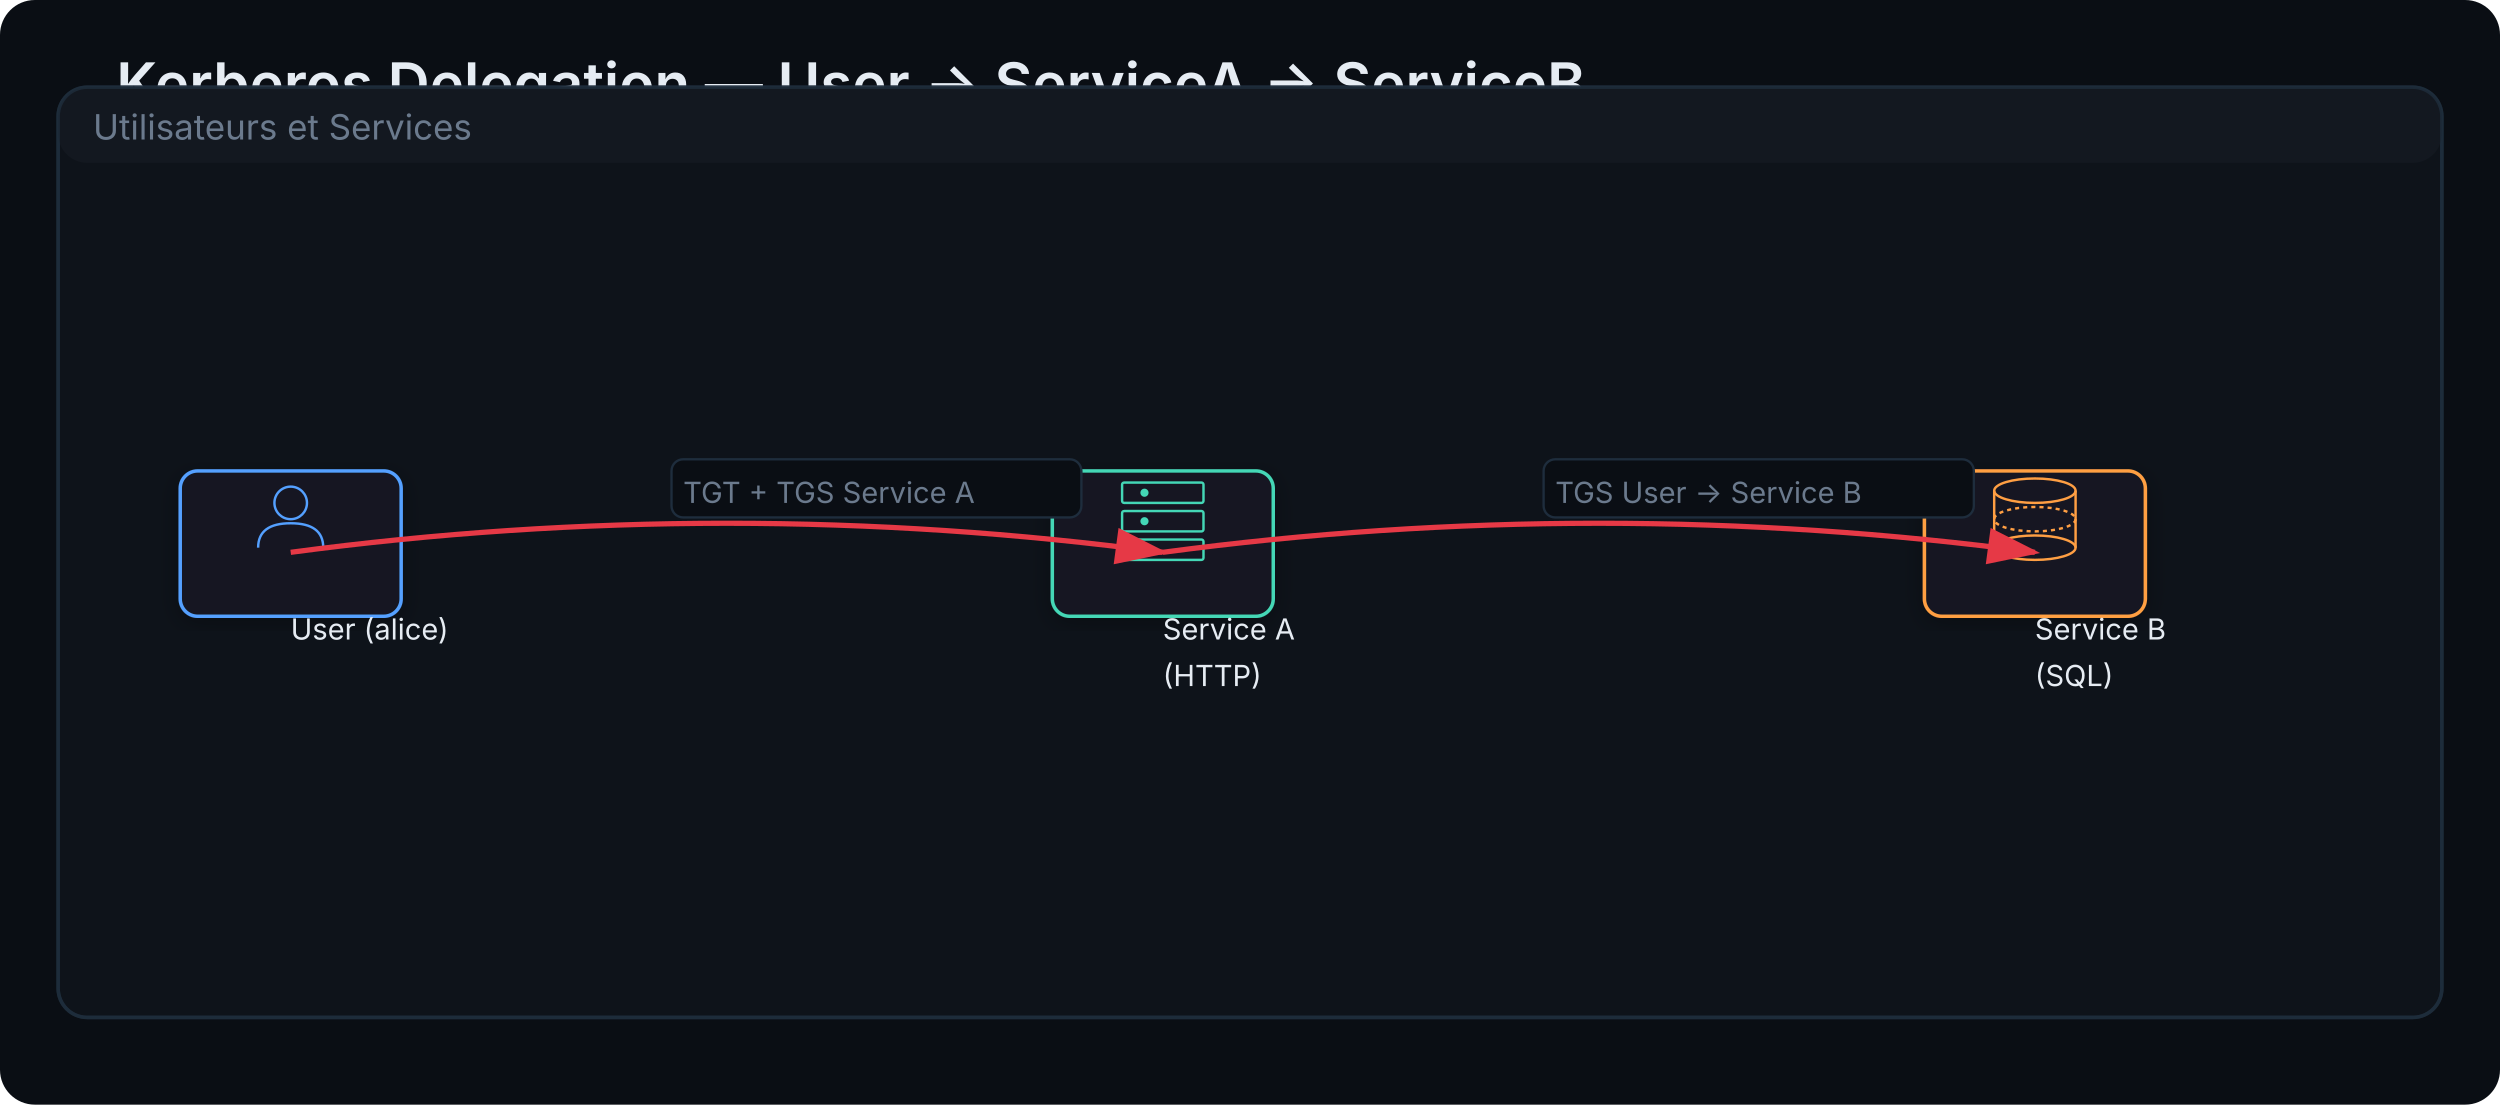
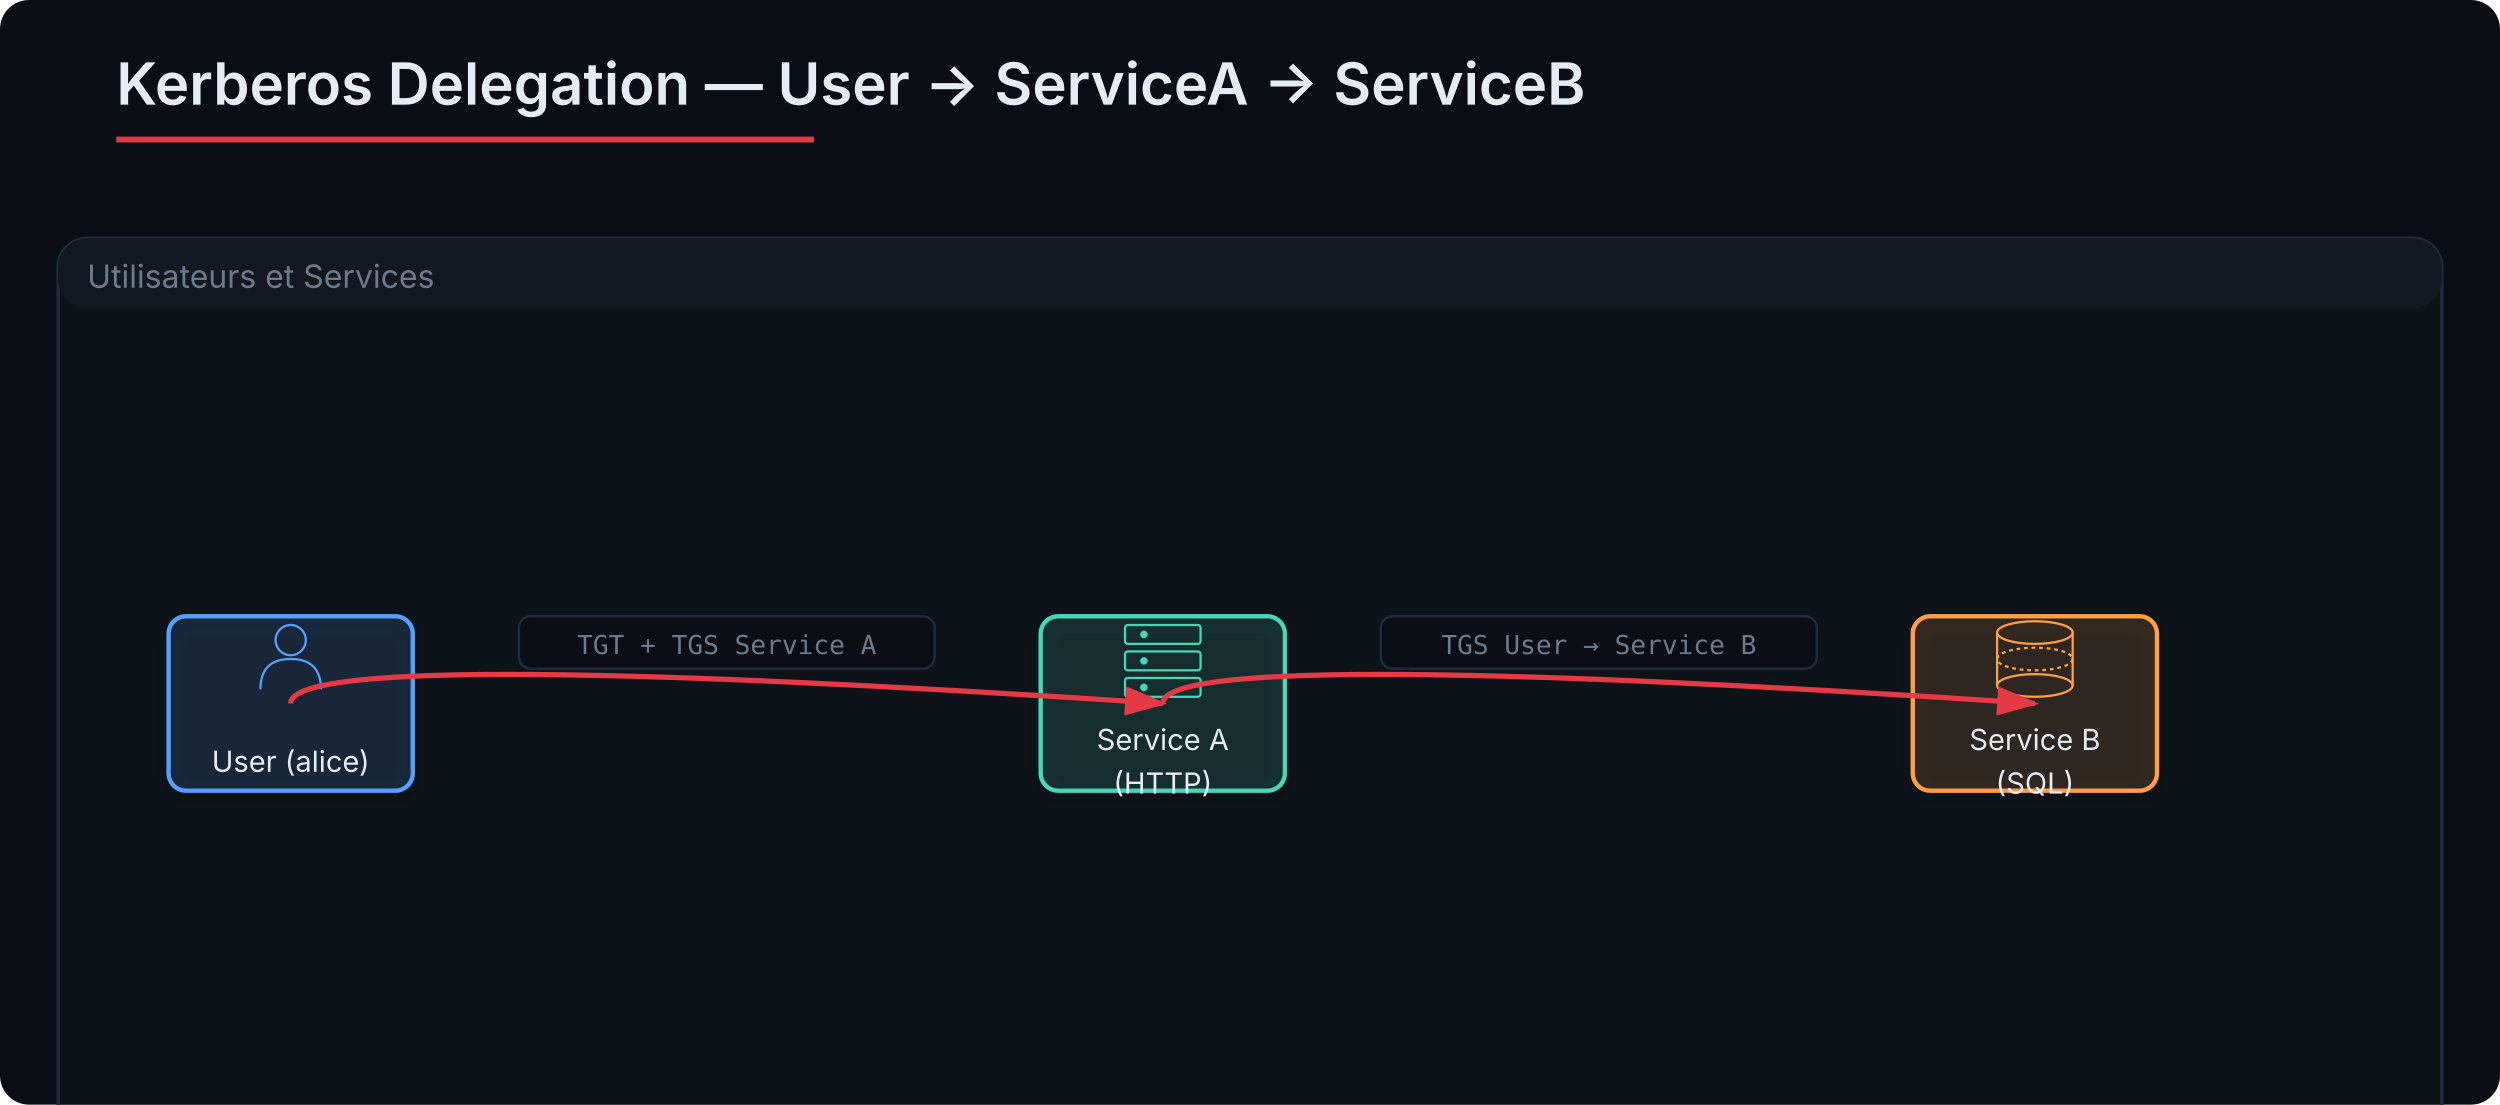
<svg xmlns="http://www.w3.org/2000/svg" viewBox="0 0 860 380" width="860" height="380">
  <defs>
-     <filter id="shadow">
-       <feDropShadow dx="0" dy="2" stdDeviation="4" flood-color="#000" flood-opacity="0.3" />
+     <filter id="sd">
+       <feDropShadow dx="0" dy="2" stdDeviation="3" flood-color="#000" flood-opacity="0.3" />
    </filter>
-     <filter id="glow">
-       <feDropShadow dx="0" dy="0" stdDeviation="3" flood-color="#e63946" flood-opacity="0.4" />
-     </filter>
-     <marker id="arrR" markerWidth="10" markerHeight="7" refX="9" refY="3.5" orient="auto">
-       <polygon points="0 0, 10 3.5, 0 7" fill="#e63946" />
+     <marker id="aR" viewBox="0 0 10 7" refX="9" refY="3.5" markerWidth="8" markerHeight="6" orient="auto">
+       <polygon points="0 0,10 3.5,0 7" fill="#e63946" />
    </marker>
-     <marker id="arrB" markerWidth="10" markerHeight="7" refX="9" refY="3.5" orient="auto">
-       <polygon points="0 0, 10 3.5, 0 7" fill="#54a0ff" />
+     <marker id="aB" viewBox="0 0 10 7" refX="9" refY="3.5" markerWidth="8" markerHeight="6" orient="auto">
+       <polygon points="0 0,10 3.5,0 7" fill="#54a0ff" />
    </marker>
-     <marker id="arrO" markerWidth="10" markerHeight="7" refX="9" refY="3.5" orient="auto">
-       <polygon points="0 0, 10 3.5, 0 7" fill="#ff9f43" />
+     <marker id="aO" viewBox="0 0 10 7" refX="9" refY="3.5" markerWidth="8" markerHeight="6" orient="auto">
+       <polygon points="0 0,10 3.5,0 7" fill="#ff9f43" />
    </marker>
-     <marker id="arrG" markerWidth="10" markerHeight="7" refX="9" refY="3.5" orient="auto">
-       <polygon points="0 0, 10 3.5, 0 7" fill="#44d7b6" />
+     <marker id="aG" viewBox="0 0 10 7" refX="9" refY="3.5" markerWidth="8" markerHeight="6" orient="auto">
+       <polygon points="0 0,10 3.5,0 7" fill="#44d7b6" />
+     </marker>
+     <marker id="aP" viewBox="0 0 10 7" refX="9" refY="3.5" markerWidth="8" markerHeight="6" orient="auto">
+       <polygon points="0 0,10 3.5,0 7" fill="#a55eea" />
    </marker>
  </defs>
-   <rect width="860" height="380" fill="#0a0e14" rx="12" />
-   <text x="40" y="36" text-anchor="start" font-family="-apple-system,BlinkMacSystemFont,Segoe UI,Inter,sans-serif" fill="#e6ecf3" font-size="20px" font-weight="600">Kerberos Delegation — User → ServiceA → ServiceB</text>
-   <line x1="40" y1="48" x2="320" y2="48" stroke="#e63946" stroke-width="2" />
-   <rect x="20" y="30" width="820" height="320" rx="10" fill="rgba(19,24,32,0.5)" stroke="rgba(30,45,61,0.8)" stroke-width="1.2" />
-   <rect x="20" y="30" width="820" height="26" rx="10" fill="#131820" stroke="none" stroke-width="0" />
-   <rect x="20" y="56" width="820" height="294" rx="0" fill="none" stroke="none" stroke-width="0" />
-   <rect x="20" y="30" width="820" height="320" rx="10" fill="none" stroke="rgba(30,45,61,0.8)" stroke-width="1.2" />
-   <text x="32" y="48" text-anchor="start" font-family="-apple-system,BlinkMacSystemFont,Segoe UI,Inter,sans-serif" fill="#6b7a8d" font-size="12px">Utilisateurs et Services</text>
-   <rect x="62" y="162" width="76" height="50" rx="6" fill="#131820" stroke="#54a0ff" stroke-width="1.2" filter="url(#shadow)" />
-   <g transform="translate(83.2, 163.2) scale(0.7)">
-     <circle cx="24" cy="14" r="8" fill="none" stroke="#54a0ff" stroke-width="1.2" />
-     <path d="M8 36 Q8 24 24 24 Q40 24 40 36" fill="none" stroke="#54a0ff" stroke-width="1.2" />
+   <rect width="860" height="380" fill="#0a0e14" rx="10" />
+   <text x="40" y="36" text-anchor="start" font-family="system-ui,-apple-system,Inter,sans-serif" font-weight="600" fill="#e6ecf3" font-size="20px">Kerberos Delegation — User → ServiceA → ServiceB</text>
+   <line x1="40" y1="48" x2="280" y2="48" stroke="#e63946" stroke-width="2" />
+   <rect x="20" y="82" width="820" height="320" rx="10" fill="#131820" fill-opacity="0.5" stroke="#1e2d3d" stroke-width="1.2" />
+   <rect x="20" y="82" width="820" height="24" rx="10" fill="#131820" />
+   <rect x="20" y="82+24" width="820" height="320-24" rx="0" fill="none" />
+   <text x="30" y="99" text-anchor="start" font-family="system-ui,-apple-system,Inter,sans-serif" fill="#6b7a8d" font-size="11px">Utilisateurs et Services   </text>
+   <rect x="58" y="212" width="84" height="60" rx="6" fill="#54a0ff" fill-opacity="0.12" stroke="#54a0ff" stroke-width="1.5" filter="url(#sd)" />
+   <g transform="translate(84.4,212.4) scale(0.65)">
+     <circle cx="24" cy="12" r="8" fill="none" stroke="#54a0ff" stroke-width="1.2" />
+     <path d="M8 38 Q8 22 24 22 Q40 22 40 38" fill="none" stroke="#54a0ff" stroke-width="1.2" />
  </g>
-   <text x="100" y="220.0" text-anchor="center" font-family="-apple-system,BlinkMacSystemFont,Segoe UI,Inter,sans-serif" fill="#e6ecf3" font-size="10px">User (alice)</text>
-   <rect x="362" y="162" width="76" height="50" rx="6" fill="#131820" stroke="#44d7b6" stroke-width="1.2" filter="url(#shadow)" />
-   <g transform="translate(383.2, 163.2) scale(0.7)">
-     <rect x="4" y="4" width="40" height="10" rx="1" fill="none" stroke="#44d7b6" stroke-width="1.2" />
-     <rect x="4" y="18" width="40" height="10" rx="1" fill="none" stroke="#44d7b6" stroke-width="1.2" />
-     <rect x="4" y="32" width="40" height="10" rx="1" fill="none" stroke="#44d7b6" stroke-width="1.2" />
-     <circle cx="15" cy="9" r="2" fill="#44d7b6" />
-     <circle cx="15" cy="23" r="2" fill="#44d7b6" />
-     <circle cx="15" cy="37" r="2" fill="#44d7b6" />
+   <text x="100" y="265.5" text-anchor="middle" font-family="system-ui,-apple-system,Inter,sans-serif" fill="#e6ecf3" font-size="10px">User (alice)</text>
+   <rect x="358" y="212" width="84" height="60" rx="6" fill="#44d7b6" fill-opacity="0.12" stroke="#44d7b6" stroke-width="1.5" filter="url(#sd)" />
+   <g transform="translate(384.4,212.4) scale(0.65)">
+     <rect x="4" y="4" width="40" height="10" rx="1.5" fill="none" stroke="#44d7b6" stroke-width="1.2" />
+     <rect x="4" y="18" width="40" height="10" rx="1.5" fill="none" stroke="#44d7b6" stroke-width="1.2" />
+     <rect x="4" y="32" width="40" height="10" rx="1.5" fill="none" stroke="#44d7b6" stroke-width="1.2" />
+     <circle cx="14" cy="9" r="2" fill="#44d7b6" />
+     <circle cx="14" cy="23" r="2" fill="#44d7b6" />
+     <circle cx="14" cy="37" r="2" fill="#44d7b6" />
  </g>
-   <text x="400" y="220.0" text-anchor="center" font-family="-apple-system,BlinkMacSystemFont,Segoe UI,Inter,sans-serif" fill="#e6ecf3" font-size="10px">Service A</text>
-   <text x="400" y="236.0" text-anchor="center" font-family="-apple-system,BlinkMacSystemFont,Segoe UI,Inter,sans-serif" fill="#e6ecf3" font-size="10px">(HTTP)</text>
-   <rect x="662" y="162" width="76" height="50" rx="6" fill="#131820" stroke="#ff9f43" stroke-width="1.2" filter="url(#shadow)" />
-   <g transform="translate(683.2, 163.2) scale(0.7)">
+   <text x="400" y="258.0" text-anchor="middle" font-family="system-ui,-apple-system,Inter,sans-serif" fill="#e6ecf3" font-size="10px">Service A</text>
+   <text x="400" y="273.0" text-anchor="middle" font-family="system-ui,-apple-system,Inter,sans-serif" fill="#e6ecf3" font-size="10px">(HTTP)</text>
+   <rect x="658" y="212" width="84" height="60" rx="6" fill="#ff9f43" fill-opacity="0.12" stroke="#ff9f43" stroke-width="1.5" filter="url(#sd)" />
+   <g transform="translate(684.4,212.4) scale(0.65)">
    <ellipse cx="24" cy="8" rx="20" ry="6" fill="none" stroke="#ff9f43" stroke-width="1.2" />
    <path d="M4 8 L4 36" stroke="#ff9f43" stroke-width="1.2" />
    <path d="M44 8 L44 36" stroke="#ff9f43" stroke-width="1.2" />
    <ellipse cx="24" cy="36" rx="20" ry="6" fill="none" stroke="#ff9f43" stroke-width="1.2" />
    <ellipse cx="24" cy="22" rx="20" ry="6" fill="none" stroke="#ff9f43" stroke-width="1.2" stroke-dasharray="2 2" />
  </g>
-   <text x="700" y="220.0" text-anchor="center" font-family="-apple-system,BlinkMacSystemFont,Segoe UI,Inter,sans-serif" fill="#e6ecf3" font-size="10px">Service B</text>
-   <text x="700" y="236.0" text-anchor="center" font-family="-apple-system,BlinkMacSystemFont,Segoe UI,Inter,sans-serif" fill="#e6ecf3" font-size="10px">(SQL)</text>
-   <path d="M100,190 Q250.0,170.0 400,190" fill="none" stroke="#e63946" stroke-width="1.8" marker-end="url(#arrR)" />
-   <rect x="231.0" y="158.0" width="141" height="20" rx="4" fill="#0a0e14" stroke="#1e2d3d" stroke-width="0.8" />
-   <text x="235.0" y="173.0" text-anchor="start" font-family="-apple-system,BlinkMacSystemFont,Segoe UI,Inter,sans-serif" fill="#6b7a8d" font-size="10px">TGT + TGS Service A</text>
-   <path d="M400,190 Q550.0,170.0 700,190" fill="none" stroke="#e63946" stroke-width="1.8" marker-end="url(#arrR)" />
-   <rect x="531.0" y="158.0" width="148" height="20" rx="4" fill="#0a0e14" stroke="#1e2d3d" stroke-width="0.8" />
-   <text x="535.0" y="173.0" text-anchor="start" font-family="-apple-system,BlinkMacSystemFont,Segoe UI,Inter,sans-serif" fill="#6b7a8d" font-size="10px">TGS User → Service B</text>
+   <text x="700" y="258.0" text-anchor="middle" font-family="system-ui,-apple-system,Inter,sans-serif" fill="#e6ecf3" font-size="10px">Service B</text>
+   <text x="700" y="273.0" text-anchor="middle" font-family="system-ui,-apple-system,Inter,sans-serif" fill="#e6ecf3" font-size="10px">(SQL)</text>
+   <path d="M100,242 Q100,222.0 400,242" fill="none" stroke="#e63946" stroke-width="1.8" marker-end="url(#aR)" />
+   <rect x="178.5" y="212.0" width="143" height="18" rx="4" fill="#0a0e14" stroke="#1e2d3d" stroke-width="0.8" />
+   <text x="250.0" y="225.0" text-anchor="middle" font-family="monospace" fill="#6b7a8d" font-size="9px">TGT + TGS Service A</text>
+   <path d="M400,242 Q400,222.0 700,242" fill="none" stroke="#e63946" stroke-width="1.8" marker-end="url(#aR)" />
+   <rect x="475.0" y="212.0" width="150" height="18" rx="4" fill="#0a0e14" stroke="#1e2d3d" stroke-width="0.8" />
+   <text x="550.0" y="225.0" text-anchor="middle" font-family="monospace" fill="#6b7a8d" font-size="9px">TGS User → Service B</text>
</svg>
